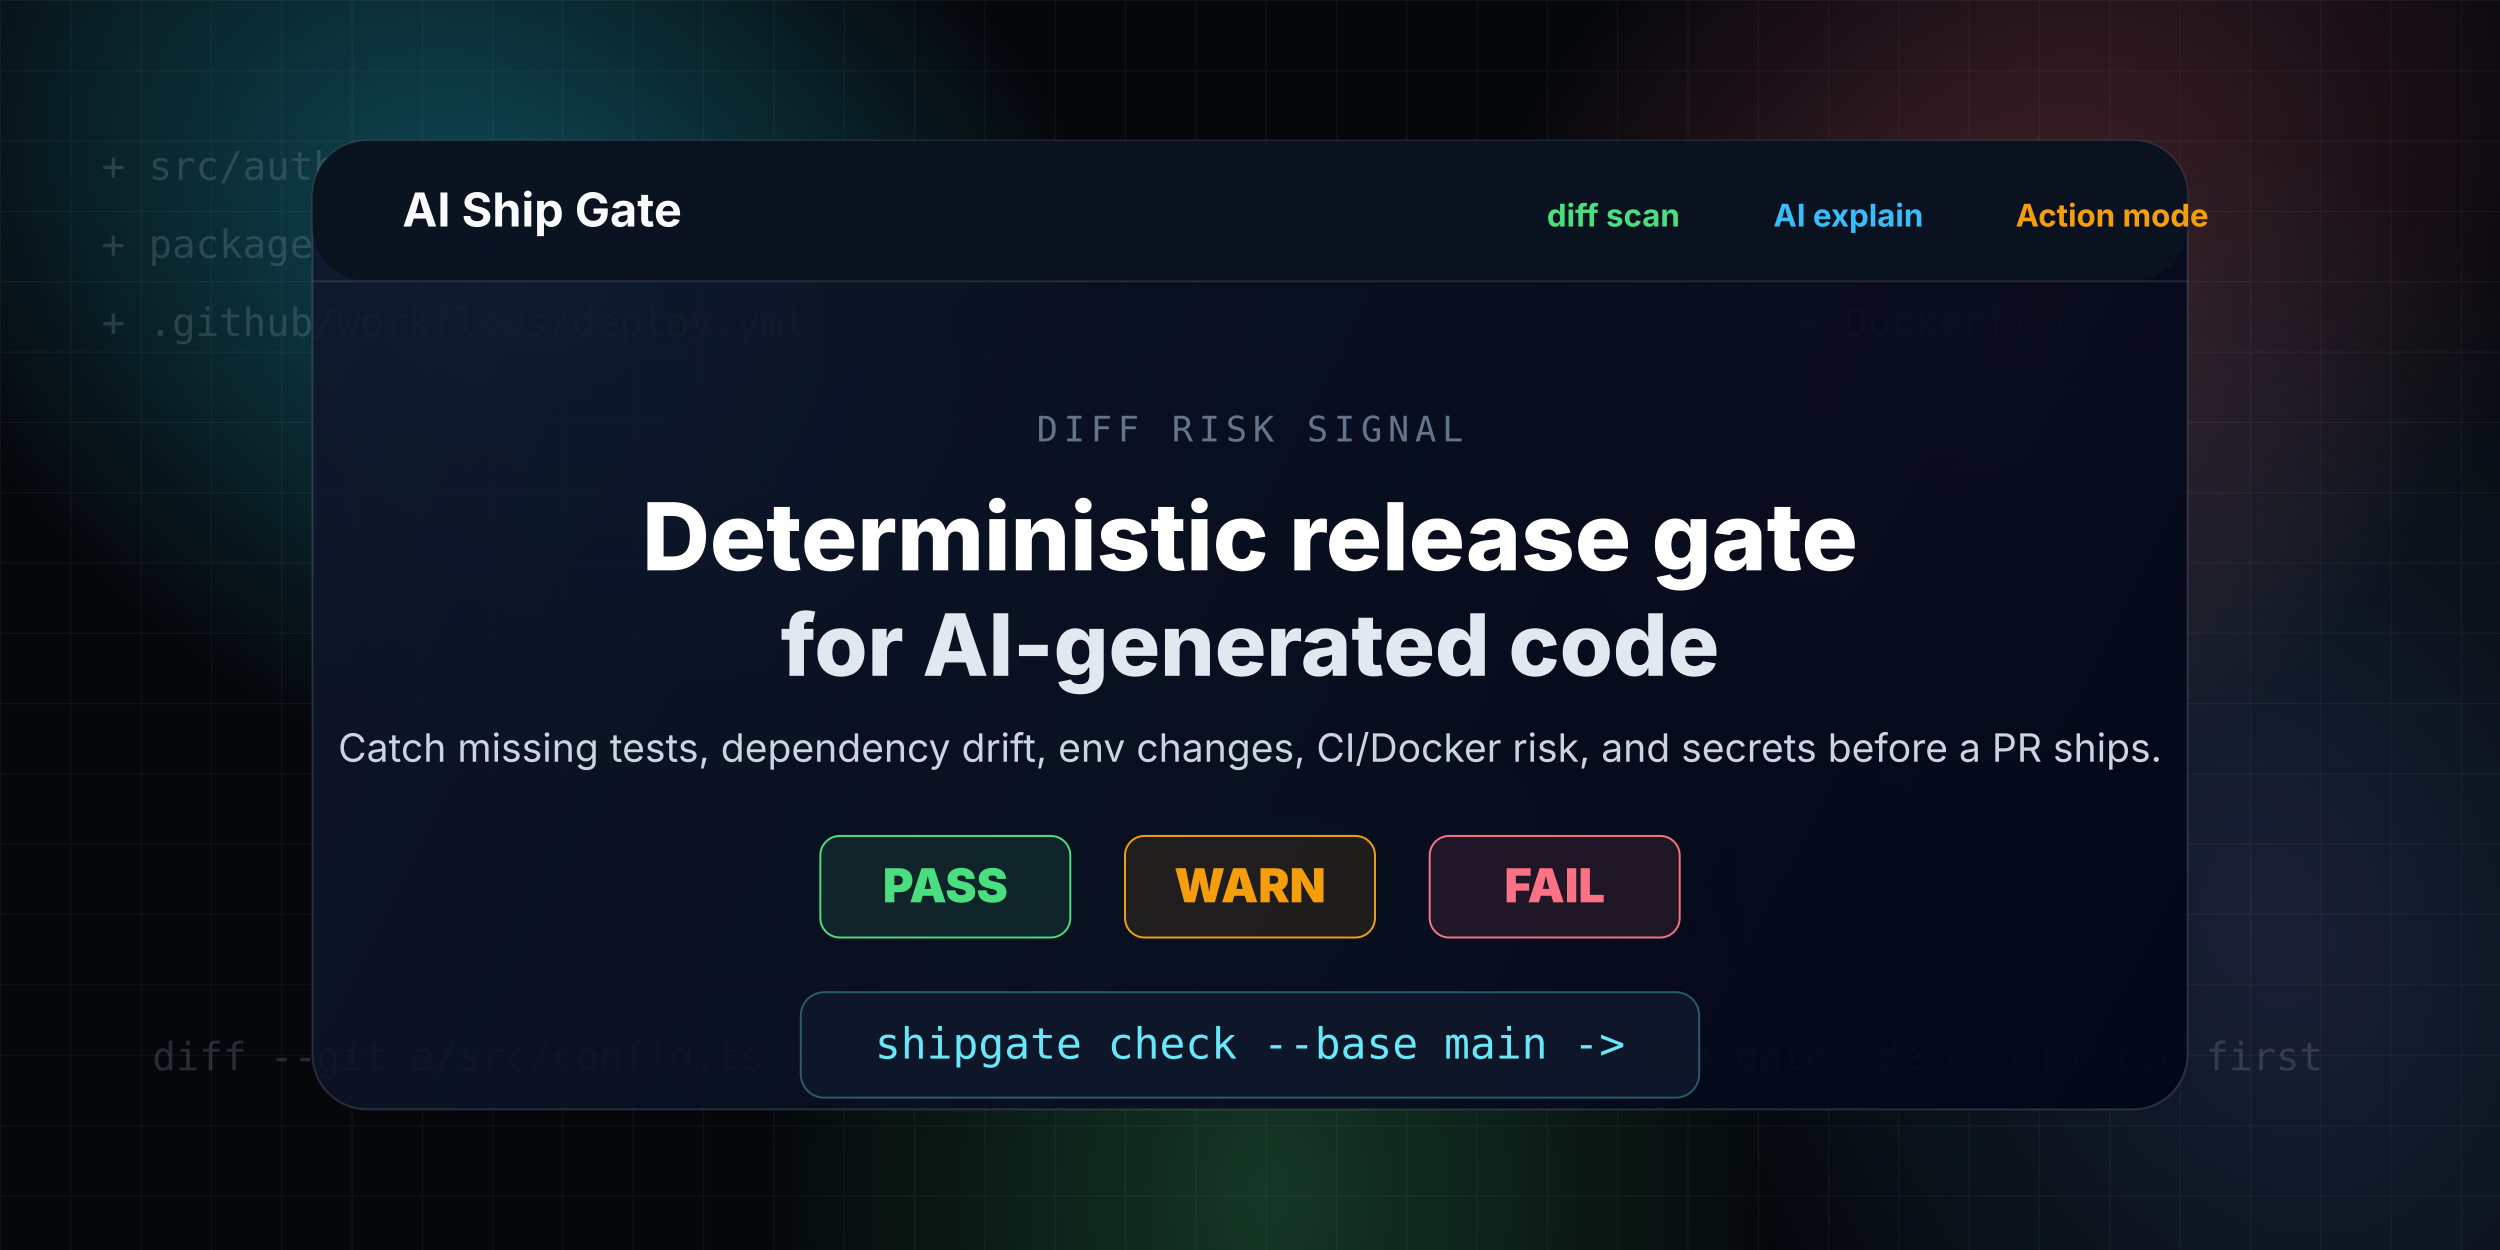
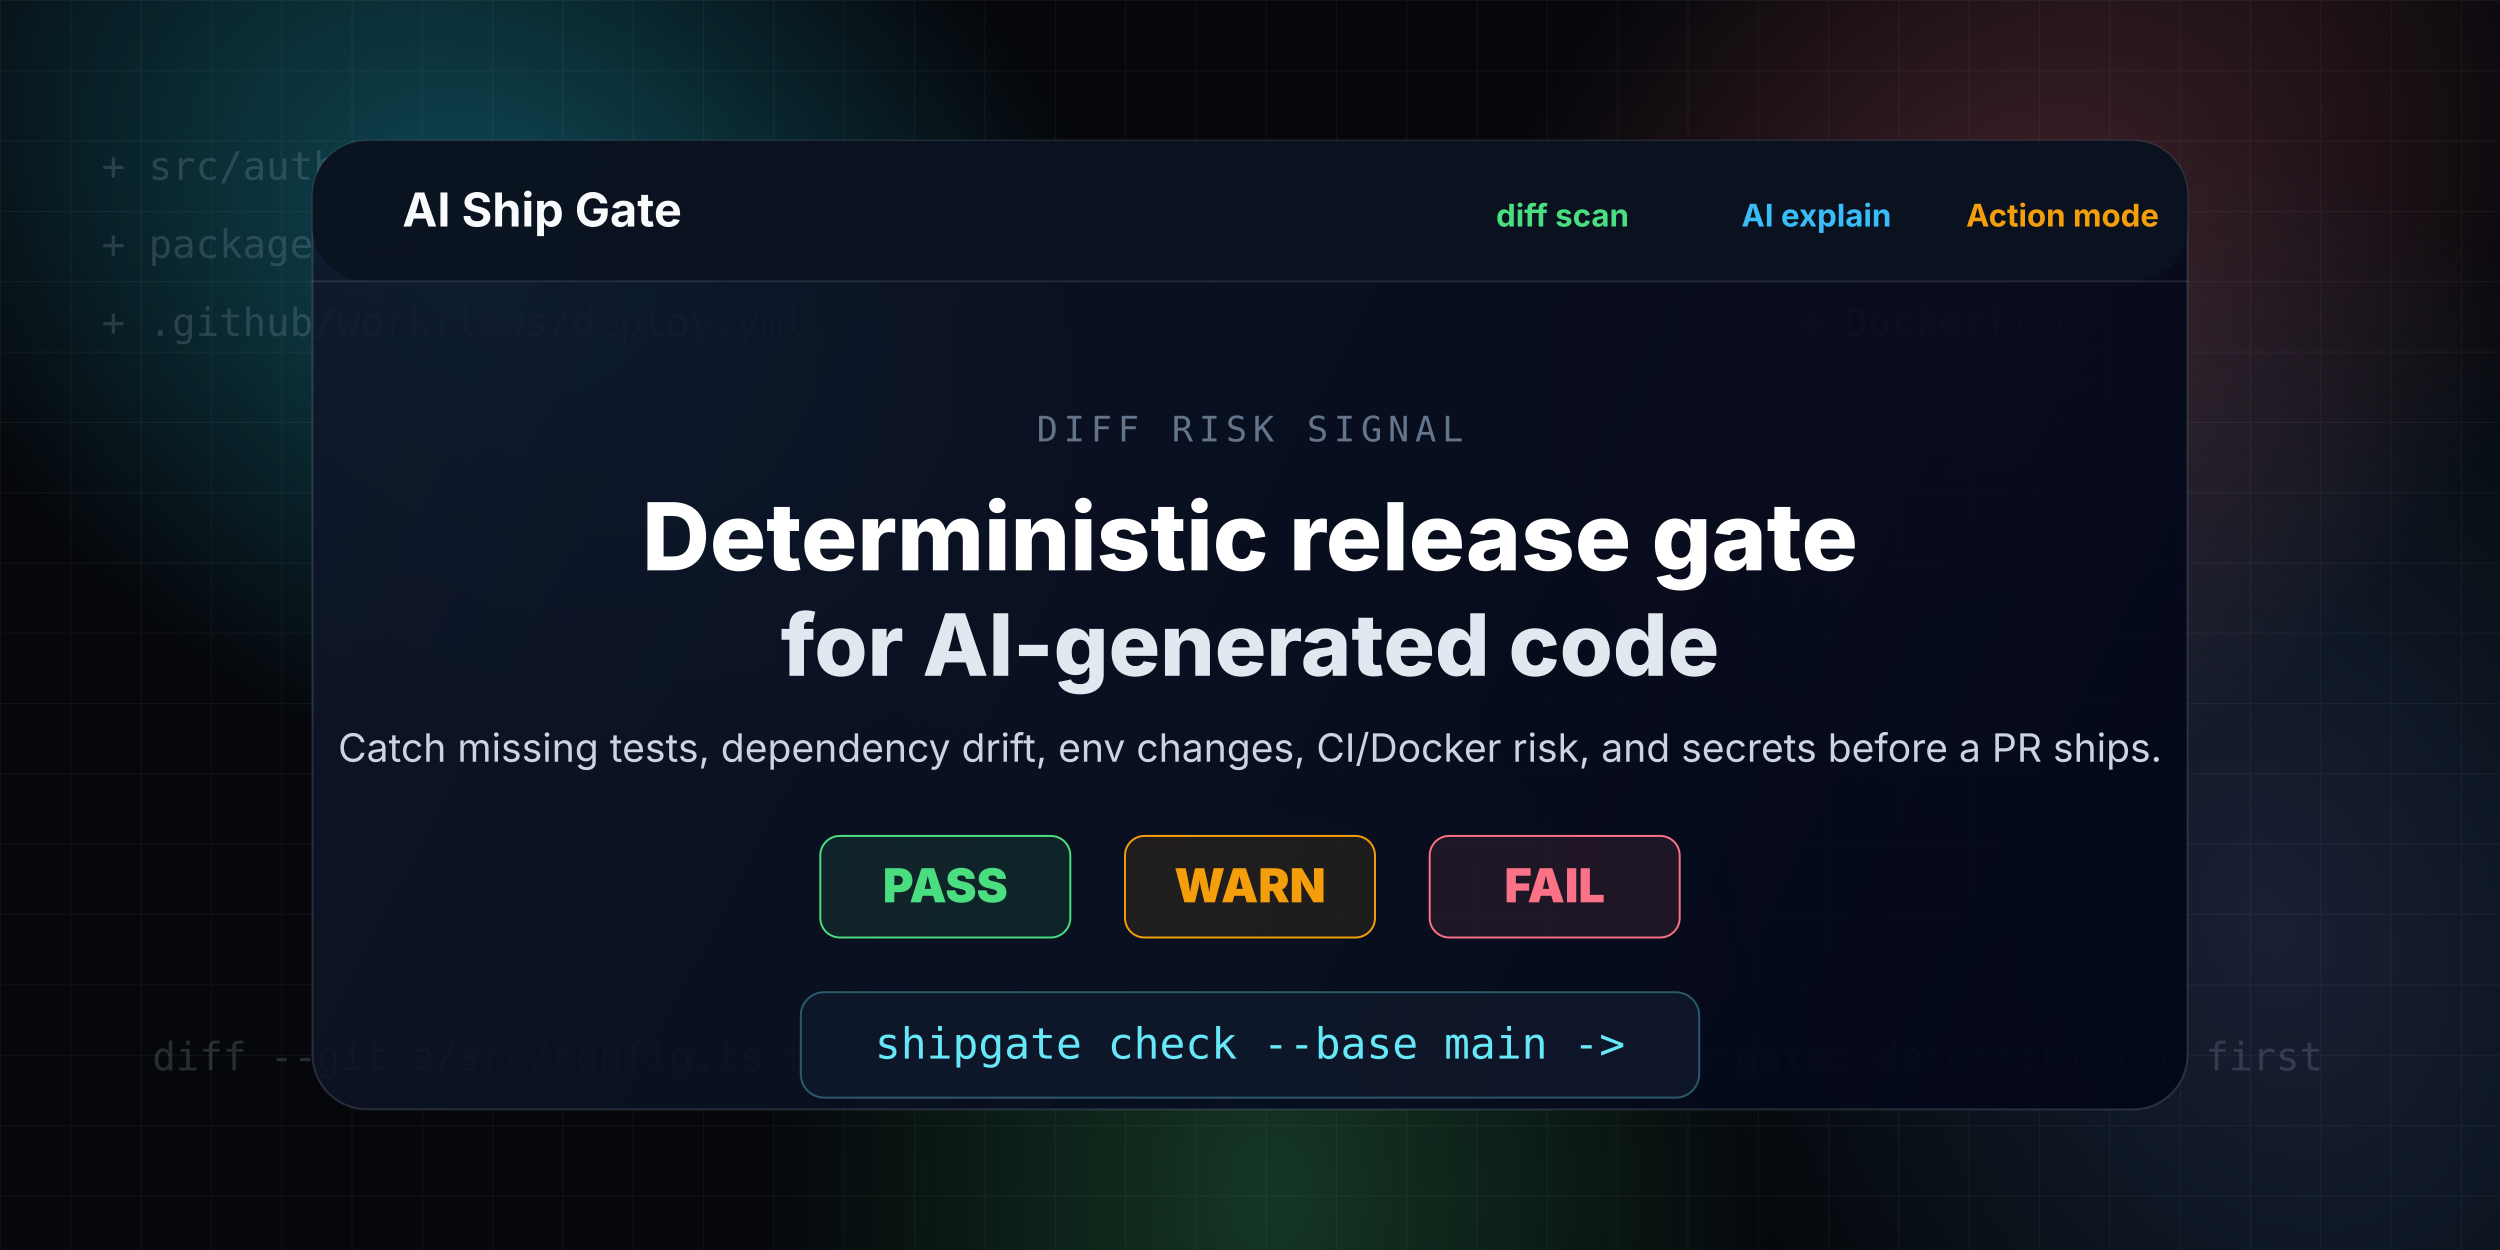
<svg xmlns="http://www.w3.org/2000/svg" width="1280" height="640" viewBox="0 0 1280 640" fill="none" role="img" aria-labelledby="title desc">
  <defs>
    <radialGradient id="cyanGlow" cx="0" cy="0" r="1" gradientUnits="userSpaceOnUse" gradientTransform="translate(260 130) rotate(35) scale(360 260)">
      <stop stop-color="#22d3ee" stop-opacity="0.34" />
      <stop offset="1" stop-color="#22d3ee" stop-opacity="0" />
    </radialGradient>
    <radialGradient id="roseGlow" cx="0" cy="0" r="1" gradientUnits="userSpaceOnUse" gradientTransform="translate(1030 140) rotate(135) scale(340 250)">
      <stop stop-color="#fb7185" stop-opacity="0.25" />
      <stop offset="1" stop-color="#fb7185" stop-opacity="0" />
    </radialGradient>
    <radialGradient id="greenGlow" cx="0" cy="0" r="1" gradientUnits="userSpaceOnUse" gradientTransform="translate(650 610) rotate(90) scale(360 260)">
      <stop stop-color="#4ade80" stop-opacity="0.22" />
      <stop offset="1" stop-color="#4ade80" stop-opacity="0" />
    </radialGradient>
    <radialGradient id="purpleBlueEdgeGlow" cx="0" cy="0" r="1" gradientUnits="userSpaceOnUse" gradientTransform="translate(1160 470) rotate(160) scale(300 420)">
      <stop stop-color="#818cf8" stop-opacity="0.18" />
      <stop offset="1" stop-color="#38bdf8" stop-opacity="0" />
    </radialGradient>
    <linearGradient id="panel" x1="160" y1="72" x2="1120" y2="568" gradientUnits="userSpaceOnUse">
      <stop stop-color="#0f172a" stop-opacity="0.88" />
      <stop offset="1" stop-color="#020617" stop-opacity="0.94" />
    </linearGradient>
    <pattern id="grid" width="36" height="36" patternUnits="userSpaceOnUse">
      <path d="M36 0H0V36" stroke="#ffffff" stroke-opacity="0.045" stroke-width="1" />
    </pattern>
  </defs>
  <rect width="1280" height="640" fill="#05070B" />
  <rect width="1280" height="640" fill="url(#cyanGlow)" />
  <rect width="1280" height="640" fill="url(#roseGlow)" />
  <rect width="1280" height="640" fill="url(#greenGlow)" />
  <rect width="1280" height="640" fill="url(#purpleBlueEdgeGlow)" />
  <rect width="1280" height="640" fill="url(#grid)" />
  <g opacity="0.24" font-family="Consolas, 'SFMono-Regular', monospace" font-size="20" fill="#94a3b8">
    <text x="52" y="92">+ src/auth.ts</text>
    <text x="52" y="132">+ package.json</text>
    <text x="52" y="172">+ .github/workflows/deploy.yml</text>
    <text x="920" y="92">- missing tests</text>
    <text x="920" y="132">+ OPENAI_API_KEY</text>
    <text x="920" y="172">+ Dockerfile</text>
    <text x="78" y="548">diff --git a/src/config.ts b/src/config.ts</text>
    <text x="792" y="548">release gate: deterministic first</text>
  </g>
  <rect x="160" y="72" width="960" height="496" rx="28" fill="url(#panel)" stroke="#94a3b8" stroke-opacity="0.22" />
  <rect x="160" y="72" width="960" height="72" rx="28" fill="#0B1220" fill-opacity="0.9" />
  <path d="M160 144H1120" stroke="#ffffff" stroke-opacity="0.1" />
  <text x="206" y="116" font-family="Inter, Arial, sans-serif" font-size="24" font-weight="700" fill="#F8FAFC">AI Ship Gate</text>
-   <g font-family="Inter, Arial, sans-serif" font-size="16" font-weight="700">
-     <text x="792" y="116" fill="#4ADE80">diff scan</text>
-     <text x="908" y="116" fill="#38BDF8">AI explain</text>
-     <text x="1032" y="116" fill="#F59E0B">Action mode</text>
+   <g font-family="Inter, Arial, sans-serif" font-size="16" font-weight="700" text-anchor="middle">
+     <text x="800" y="116" fill="#4ADE80">diff scan</text>
+     <text x="930" y="116" fill="#38BDF8">AI explain</text>
+     <text x="1056" y="116" fill="#F59E0B">Action mode</text>
  </g>
  <text x="640" y="226" text-anchor="middle" font-family="Consolas, 'SFMono-Regular', monospace" font-size="18" letter-spacing="3" fill="#64748B">DIFF RISK SIGNAL</text>
  <text x="640" y="292" text-anchor="middle" font-family="Inter, Arial, sans-serif" font-size="48" font-weight="800" fill="#FFFFFF">Deterministic release gate</text>
  <text x="640" y="346" text-anchor="middle" font-family="Inter, Arial, sans-serif" font-size="44" font-weight="800" fill="#E2E8F0">for AI-generated code</text>
  <text x="640" y="390" text-anchor="middle" font-family="Inter, Arial, sans-serif" font-size="20" fill="#CBD5E1">Catch missing tests, dependency drift, env changes, CI/Docker risk, and secrets before a PR ships.</text>
  <g font-family="Inter, Arial, sans-serif" font-size="24" font-weight="900">
    <rect x="420" y="428" width="128" height="52" rx="10" fill="#4ADE80" fill-opacity="0.10" stroke="#4ADE80" />
    <text x="484" y="462" text-anchor="middle" fill="#4ADE80">PASS</text>
    <rect x="576" y="428" width="128" height="52" rx="10" fill="#F59E0B" fill-opacity="0.10" stroke="#F59E0B" />
    <text x="640" y="462" text-anchor="middle" fill="#F59E0B">WARN</text>
    <rect x="732" y="428" width="128" height="52" rx="10" fill="#FB7185" fill-opacity="0.10" stroke="#FB7185" />
    <text x="796" y="462" text-anchor="middle" fill="#FB7185">FAIL</text>
  </g>
  <rect x="410" y="508" width="460" height="54" rx="12" fill="#0F172A" fill-opacity="0.88" stroke="#67E8F9" stroke-opacity="0.34" />
  <text x="640" y="542" text-anchor="middle" font-family="Consolas, 'SFMono-Regular', monospace" font-size="22" fill="#67E8F9">shipgate check --base main  -&gt;</text>
</svg>
